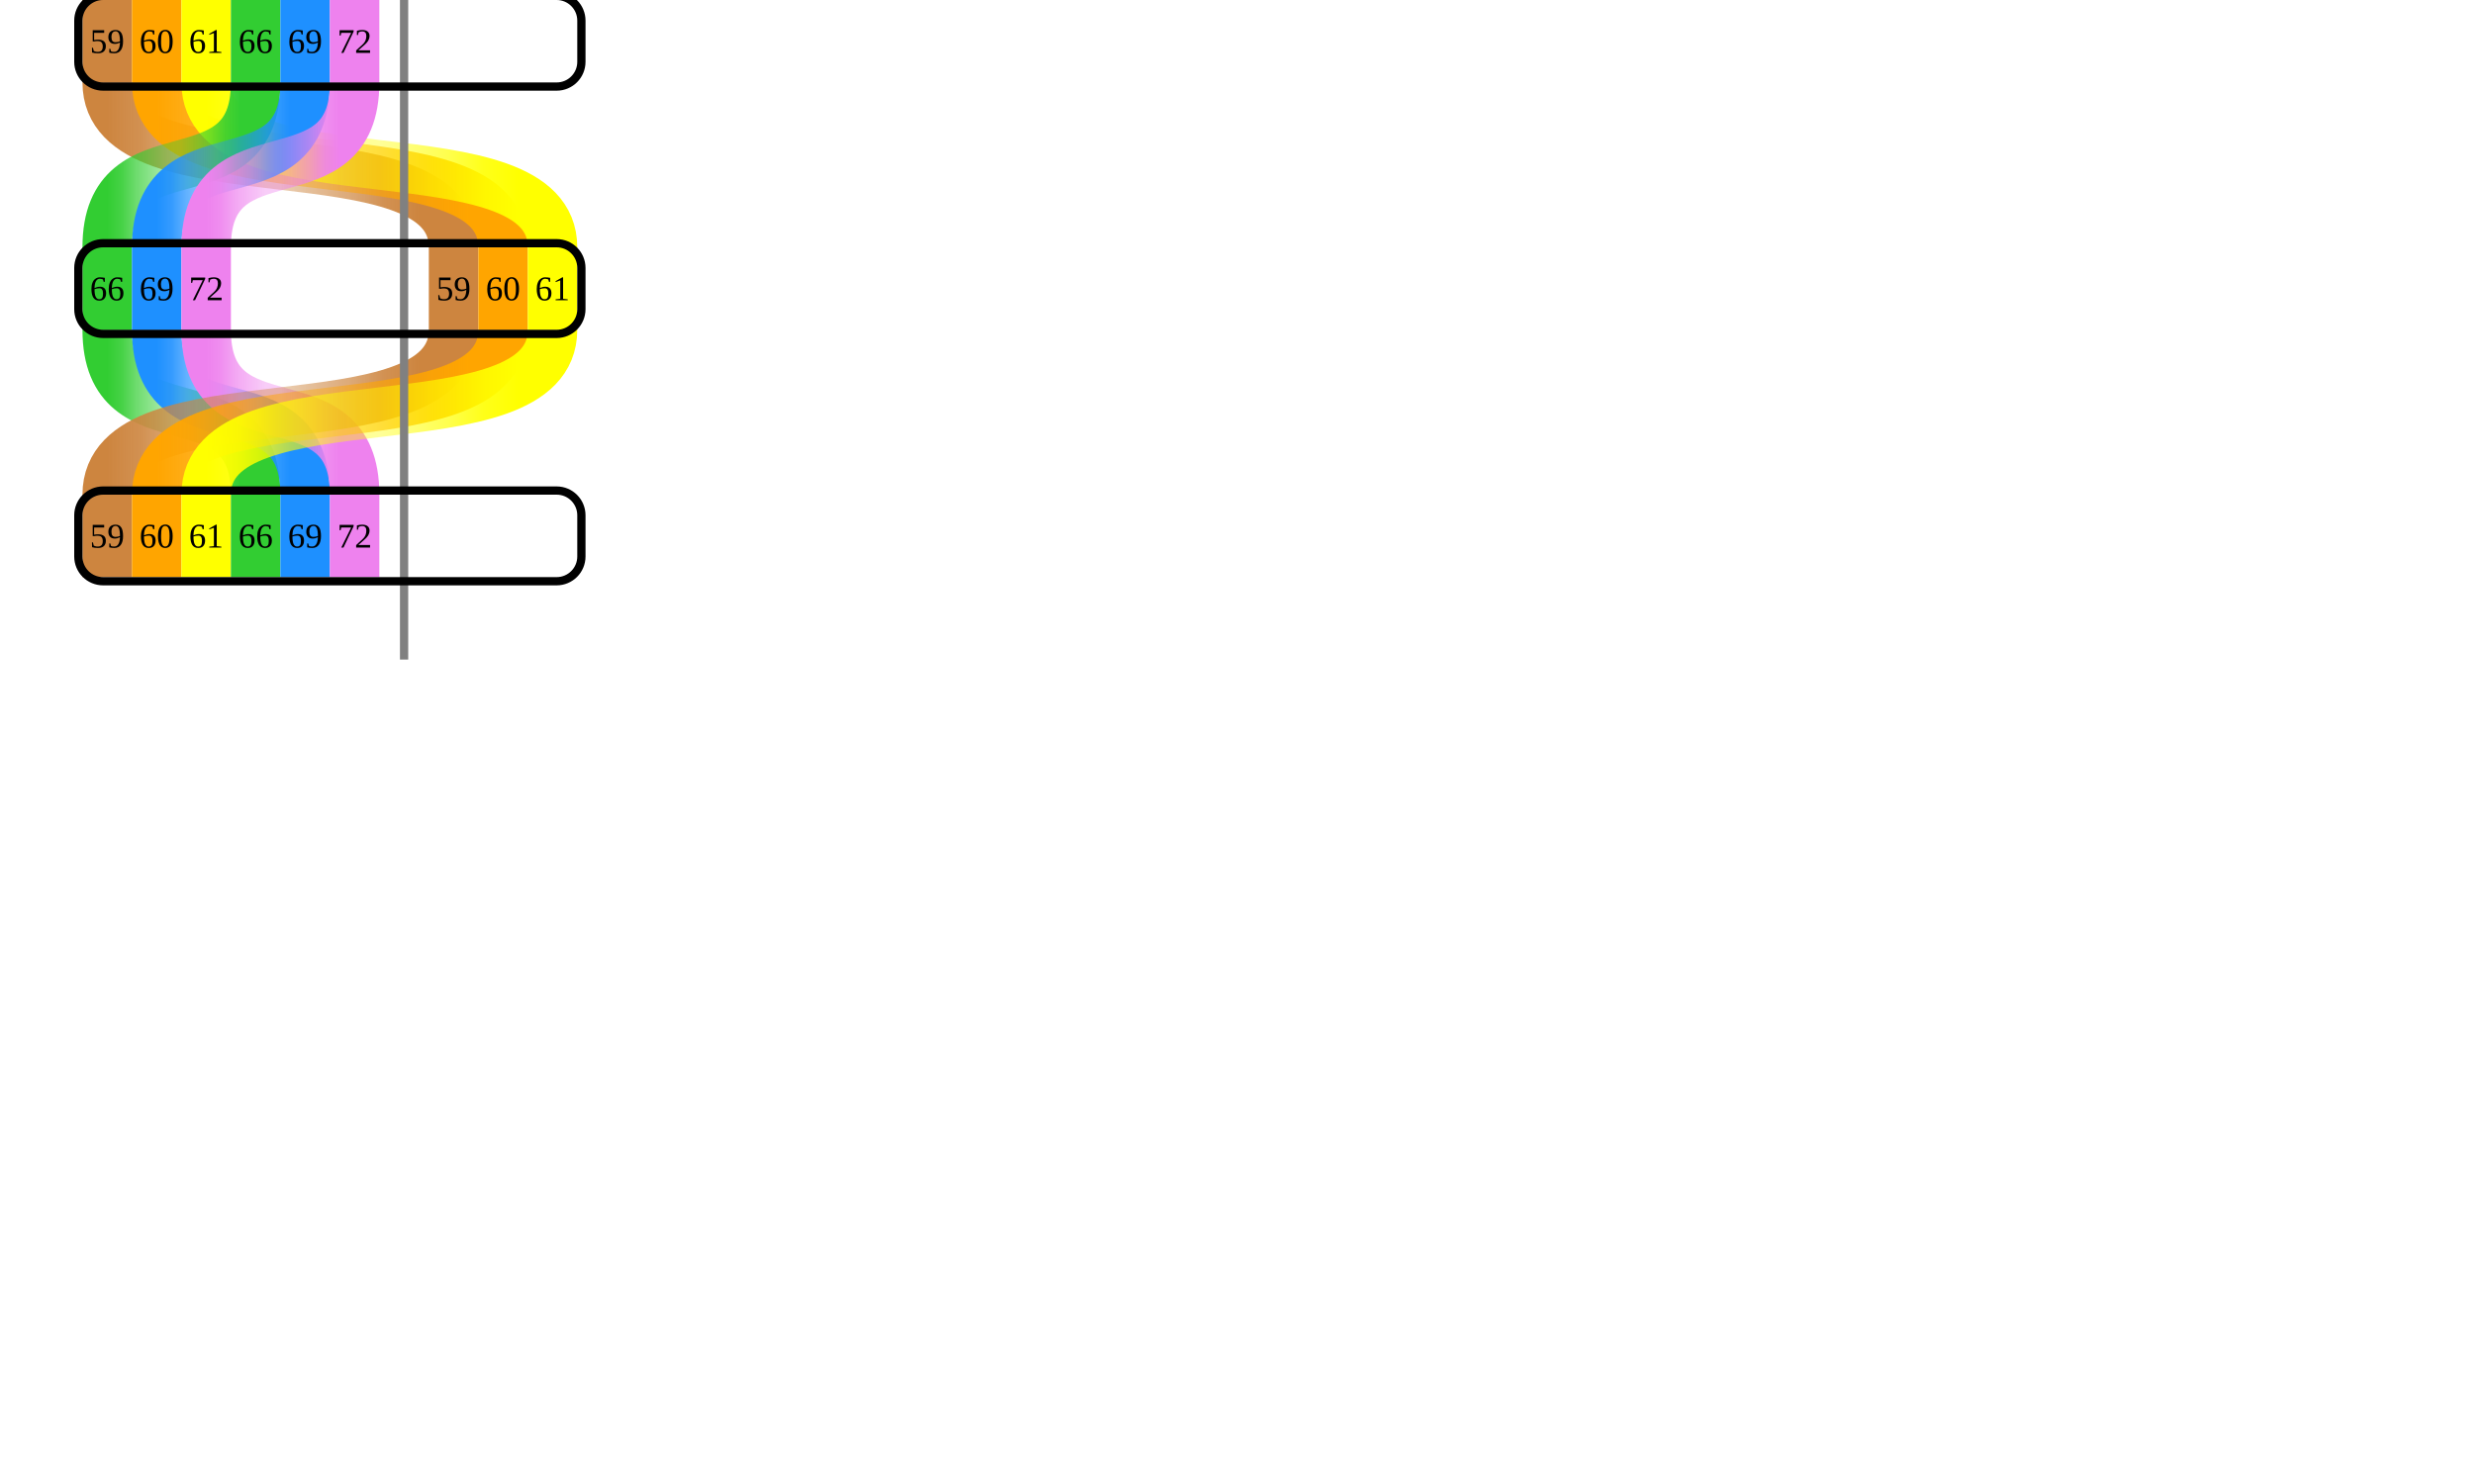
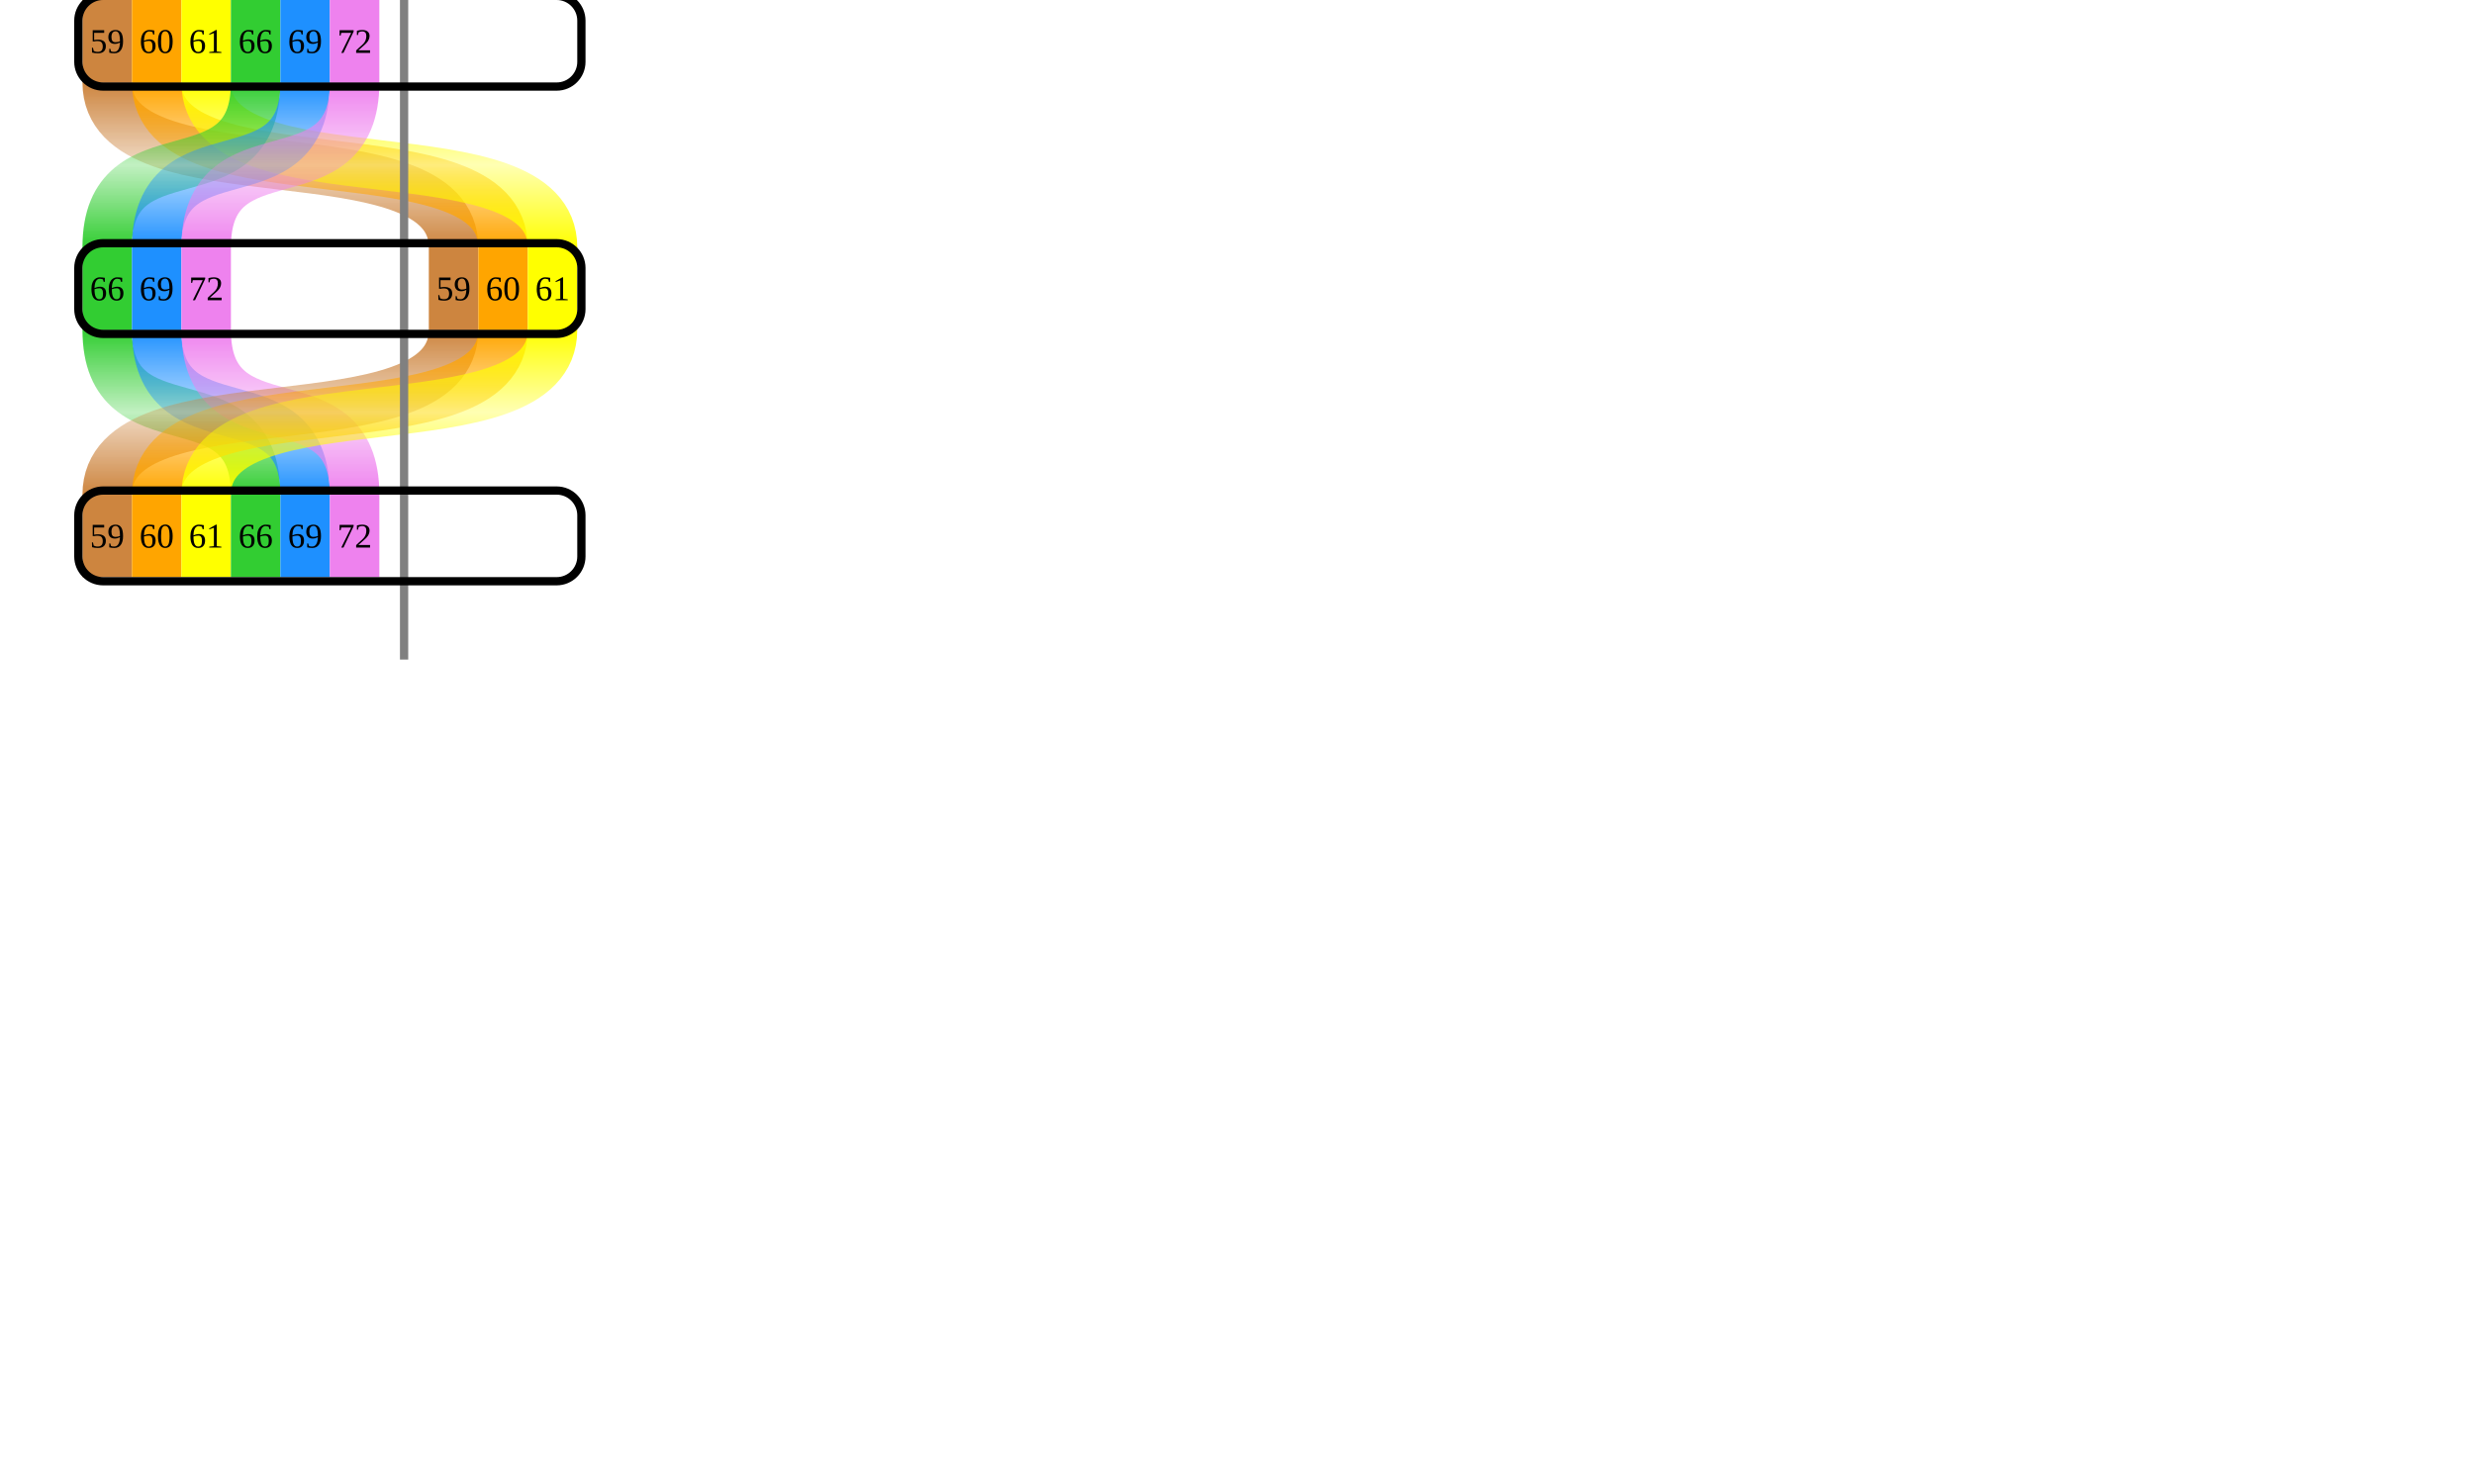
<svg xmlns="http://www.w3.org/2000/svg" viewBox="0 0 300 180">
  <g transform="translate(10)">
    <defs>
-       <linearGradient id="dodgerblueGradient">
+       <linearGradient id="dodgerblueGradient" x1="0%" x2="0%" y1="0%" y2="100%">
        <stop offset="0%" stop-color="dodgerblue" stop-opacity="1" />
-         <stop offset="10%" stop-color="dodgerblue" stop-opacity=".9" />
-         <stop offset="20%" stop-color="dodgerblue" stop-opacity=".7" />
-         <stop offset="30%" stop-color="dodgerblue" stop-opacity=".55" />
-         <stop offset="40%" stop-color="dodgerblue" stop-opacity=".4" />
-         <stop offset="50%" stop-color="dodgerblue" stop-opacity=".4" />
-         <stop offset="60%" stop-color="dodgerblue" stop-opacity=".55" />
-         <stop offset="70%" stop-color="dodgerblue" stop-opacity=".7" />
-         <stop offset="80%" stop-color="dodgerblue" stop-opacity=".9" />
-         <stop offset="90%" stop-color="dodgerblue" stop-opacity="1" />
+         <stop offset="50%" stop-color="dodgerblue" stop-opacity=".3" />
+         <stop offset="100%" stop-color="dodgerblue" stop-opacity="1" />
      </linearGradient>
-       <linearGradient id="yellowGradient">
+       <linearGradient id="yellowGradient" x1="0%" x2="0%" y1="0%" y2="100%">
        <stop offset="0%" stop-color="yellow" stop-opacity="1" />
-         <stop offset="10%" stop-color="yellow" stop-opacity=".9" />
-         <stop offset="20%" stop-color="yellow" stop-opacity=".7" />
-         <stop offset="30%" stop-color="yellow" stop-opacity=".55" />
-         <stop offset="40%" stop-color="yellow" stop-opacity=".4" />
-         <stop offset="50%" stop-color="yellow" stop-opacity=".4" />
-         <stop offset="60%" stop-color="yellow" stop-opacity=".55" />
-         <stop offset="70%" stop-color="yellow" stop-opacity=".7" />
-         <stop offset="80%" stop-color="yellow" stop-opacity=".9" />
-         <stop offset="90%" stop-color="yellow" stop-opacity="1" />
+         <stop offset="50%" stop-color="yellow" stop-opacity=".3" />
+         <stop offset="100%" stop-color="yellow" stop-opacity="1" />
      </linearGradient>
-       <linearGradient id="violetGradient">
+       <linearGradient id="violetGradient" x1="0%" x2="0%" y1="0%" y2="100%">
        <stop offset="0%" stop-color="violet" stop-opacity="1" />
-         <stop offset="10%" stop-color="violet" stop-opacity=".9" />
-         <stop offset="20%" stop-color="violet" stop-opacity=".7" />
-         <stop offset="30%" stop-color="violet" stop-opacity=".55" />
-         <stop offset="40%" stop-color="violet" stop-opacity=".4" />
-         <stop offset="50%" stop-color="violet" stop-opacity=".4" />
-         <stop offset="60%" stop-color="violet" stop-opacity=".55" />
-         <stop offset="70%" stop-color="violet" stop-opacity=".7" />
-         <stop offset="80%" stop-color="violet" stop-opacity=".9" />
-         <stop offset="90%" stop-color="violet" stop-opacity="1" />
+         <stop offset="50%" stop-color="violet" stop-opacity=".3" />
+         <stop offset="100%" stop-color="violet" stop-opacity="1" />
      </linearGradient>
-       <linearGradient id="orangeGradient">
+       <linearGradient id="orangeGradient" x1="0%" x2="0%" y1="0%" y2="100%">
        <stop offset="0%" stop-color="orange" stop-opacity="1" />
-         <stop offset="10%" stop-color="orange" stop-opacity=".9" />
-         <stop offset="20%" stop-color="orange" stop-opacity=".7" />
-         <stop offset="30%" stop-color="orange" stop-opacity=".55" />
-         <stop offset="40%" stop-color="orange" stop-opacity=".4" />
-         <stop offset="50%" stop-color="orange" stop-opacity=".4" />
-         <stop offset="60%" stop-color="orange" stop-opacity=".55" />
-         <stop offset="70%" stop-color="orange" stop-opacity=".7" />
-         <stop offset="80%" stop-color="orange" stop-opacity=".9" />
-         <stop offset="90%" stop-color="orange" stop-opacity="1" />
+         <stop offset="50%" stop-color="orange" stop-opacity=".3" />
+         <stop offset="100%" stop-color="orange" stop-opacity="1" />
      </linearGradient>
-       <linearGradient id="limegreenGradient">
+       <linearGradient id="limegreenGradient" x1="0%" x2="0%" y1="0%" y2="100%">
        <stop offset="0%" stop-color="limegreen" stop-opacity="1" />
-         <stop offset="10%" stop-color="limegreen" stop-opacity=".9" />
-         <stop offset="20%" stop-color="limegreen" stop-opacity=".7" />
-         <stop offset="30%" stop-color="limegreen" stop-opacity=".55" />
-         <stop offset="40%" stop-color="limegreen" stop-opacity=".4" />
-         <stop offset="50%" stop-color="limegreen" stop-opacity=".4" />
-         <stop offset="60%" stop-color="limegreen" stop-opacity=".55" />
-         <stop offset="70%" stop-color="limegreen" stop-opacity=".7" />
-         <stop offset="80%" stop-color="limegreen" stop-opacity=".9" />
-         <stop offset="90%" stop-color="limegreen" stop-opacity="1" />
+         <stop offset="50%" stop-color="limegreen" stop-opacity=".3" />
+         <stop offset="100%" stop-color="limegreen" stop-opacity="1" />
      </linearGradient>
-       <linearGradient id="peruGradient">
+       <linearGradient id="peruGradient" x1="0%" x2="0%" y1="0%" y2="100%">
        <stop offset="0%" stop-color="peru" stop-opacity="1" />
-         <stop offset="10%" stop-color="peru" stop-opacity=".9" />
-         <stop offset="20%" stop-color="peru" stop-opacity=".7" />
-         <stop offset="30%" stop-color="peru" stop-opacity=".55" />
-         <stop offset="40%" stop-color="peru" stop-opacity=".4" />
-         <stop offset="50%" stop-color="peru" stop-opacity=".4" />
-         <stop offset="60%" stop-color="peru" stop-opacity=".55" />
-         <stop offset="70%" stop-color="peru" stop-opacity=".7" />
-         <stop offset="80%" stop-color="peru" stop-opacity=".9" />
-         <stop offset="90%" stop-color="peru" stop-opacity="1" />
+         <stop offset="50%" stop-color="peru" stop-opacity=".3" />
+         <stop offset="100%" stop-color="peru" stop-opacity="1" />
      </linearGradient>
    </defs>
    <g transform="translate(0, 0.0)">
      <rect x="0.0" y="0" width="6.0" height="10.0" fill="peru" />
      <text x="3.0" y="5.0" text-anchor="middle" dominant-baseline="central" font-size="4.2">59</text>
      <rect x="6.0" y="0" width="6.0" height="10.0" fill="orange" />
      <text x="9.0" y="5.0" text-anchor="middle" dominant-baseline="central" font-size="4.2">60</text>
      <rect x="12.0" y="0" width="6.0" height="10.0" fill="yellow" />
      <text x="15.0" y="5.0" text-anchor="middle" dominant-baseline="central" font-size="4.2">61</text>
      <rect x="18.0" y="0" width="6.0" height="10.0" fill="limegreen" />
      <text x="21.0" y="5.0" text-anchor="middle" dominant-baseline="central" font-size="4.2">66</text>
      <rect x="24.0" y="0" width="6.0" height="10.0" fill="dodgerblue" />
      <text x="27.0" y="5.0" text-anchor="middle" dominant-baseline="central" font-size="4.2">69</text>
      <rect x="30.0" y="0" width="6.0" height="10.0" fill="violet" />
      <text x="33.0" y="5.0" text-anchor="middle" dominant-baseline="central" font-size="4.2">72</text>
    </g>
    <g transform="translate(0, 30.0)">
      <rect x="0.0" y="0" width="6.0" height="10.0" fill="limegreen" />
      <text x="3.0" y="5.0" text-anchor="middle" dominant-baseline="central" font-size="4.2">66</text>
      <rect x="6.0" y="0" width="6.0" height="10.0" fill="dodgerblue" />
      <text x="9.0" y="5.0" text-anchor="middle" dominant-baseline="central" font-size="4.2">69</text>
      <rect x="12.0" y="0" width="6.0" height="10.0" fill="violet" />
      <text x="15.0" y="5.0" text-anchor="middle" dominant-baseline="central" font-size="4.2">72</text>
      <rect x="42.0" y="0" width="6.0" height="10.0" fill="peru" />
      <text x="45.0" y="5.0" text-anchor="middle" dominant-baseline="central" font-size="4.2">59</text>
      <rect x="48.0" y="0" width="6.0" height="10.0" fill="orange" />
      <text x="51.0" y="5.0" text-anchor="middle" dominant-baseline="central" font-size="4.2">60</text>
      <rect x="54.0" y="0" width="6.0" height="10.0" fill="yellow" />
      <text x="57.0" y="5.0" text-anchor="middle" dominant-baseline="central" font-size="4.2">61</text>
    </g>
    <g transform="translate(0, 60.0)">
      <rect x="0.0" y="0" width="6.0" height="10.0" fill="peru" />
      <text x="3.0" y="5.0" text-anchor="middle" dominant-baseline="central" font-size="4.2">59</text>
      <rect x="6.0" y="0" width="6.0" height="10.0" fill="orange" />
      <text x="9.0" y="5.0" text-anchor="middle" dominant-baseline="central" font-size="4.2">60</text>
      <rect x="12.0" y="0" width="6.0" height="10.0" fill="yellow" />
      <text x="15.0" y="5.0" text-anchor="middle" dominant-baseline="central" font-size="4.2">61</text>
      <rect x="18.0" y="0" width="6.0" height="10.0" fill="limegreen" />
      <text x="21.0" y="5.0" text-anchor="middle" dominant-baseline="central" font-size="4.2">66</text>
      <rect x="24.0" y="0" width="6.0" height="10.0" fill="dodgerblue" />
      <text x="27.0" y="5.0" text-anchor="middle" dominant-baseline="central" font-size="4.2">69</text>
      <rect x="30.0" y="0" width="6.0" height="10.0" fill="violet" />
      <text x="33.0" y="5.0" text-anchor="middle" dominant-baseline="central" font-size="4.2">72</text>
    </g>
    <g transform="translate(0, 30.0)">
      <path d="M 3.0,-20.0 C 3.0,-5.0 45.0, -15.0 45.0,0" stroke="url(#peruGradient)" fill="none" stroke-width="6.0" />
      <path d="M 9.0,-20.0 C 9.0,-5.0 51.0, -15.0 51.0,0" stroke="url(#orangeGradient)" fill="none" stroke-width="6.0" />
      <path d="M 15.0,-20.0 C 15.0,-5.0 57.0, -15.0 57.0,0" stroke="url(#yellowGradient)" fill="none" stroke-width="6.0" />
      <path d="M 21.0,-20.0 C 21.0,-5.0 3.0, -15.0 3.0,0" stroke="url(#limegreenGradient)" fill="none" stroke-width="6.0" />
      <path d="M 27.0,-20.0 C 27.0,-5.0 9.0, -15.0 9.0,0" stroke="url(#dodgerblueGradient)" fill="none" stroke-width="6.0" />
      <path d="M 33.0,-20.0 C 33.0,-5.0 15.0, -15.0 15.0,0" stroke="url(#violetGradient)" fill="none" stroke-width="6.0" />
    </g>
    <g transform="translate(0, 60.0)">
      <path d="M 3.0,-20.0 C 3.0,-5.0 21.0, -15.0 21.0,0" stroke="url(#limegreenGradient)" fill="none" stroke-width="6.0" />
      <path d="M 9.0,-20.0 C 9.0,-5.0 27.0, -15.0 27.0,0" stroke="url(#dodgerblueGradient)" fill="none" stroke-width="6.0" />
      <path d="M 15.0,-20.0 C 15.0,-5.0 33.0, -15.0 33.0,0" stroke="url(#violetGradient)" fill="none" stroke-width="6.0" />
      <path d="M 45.0,-20.0 C 45.0,-5.0 3.0, -15.0 3.0,0" stroke="url(#peruGradient)" fill="none" stroke-width="6.0" />
      <path d="M 51.0,-20.0 C 51.0,-5.0 9.0, -15.0 9.0,0" stroke="url(#orangeGradient)" fill="none" stroke-width="6.0" />
      <path d="M 57.0,-20.0 C 57.0,-5.0 15.0, -15.0 15.0,0" stroke="url(#yellowGradient)" fill="none" stroke-width="6.0" />
    </g>
    <line transform="translate(0, -10.0)" x1="39.0" y1="0" x2="39.0" y2="90.0" stroke="gray" />
    <rect transform="translate(0, 0.0)" x="-.5" y="-.5" width="61.0" height="11.0" stroke="black" stroke-width="1" fill="none" rx="3" />
    <rect transform="translate(0, 30.0)" x="-.5" y="-.5" width="61.0" height="11.0" stroke="black" stroke-width="1" fill="none" rx="3" />
    <rect transform="translate(0, 60.0)" x="-.5" y="-.5" width="61.0" height="11.0" stroke="black" stroke-width="1" fill="none" rx="3" />
  </g>
</svg>
